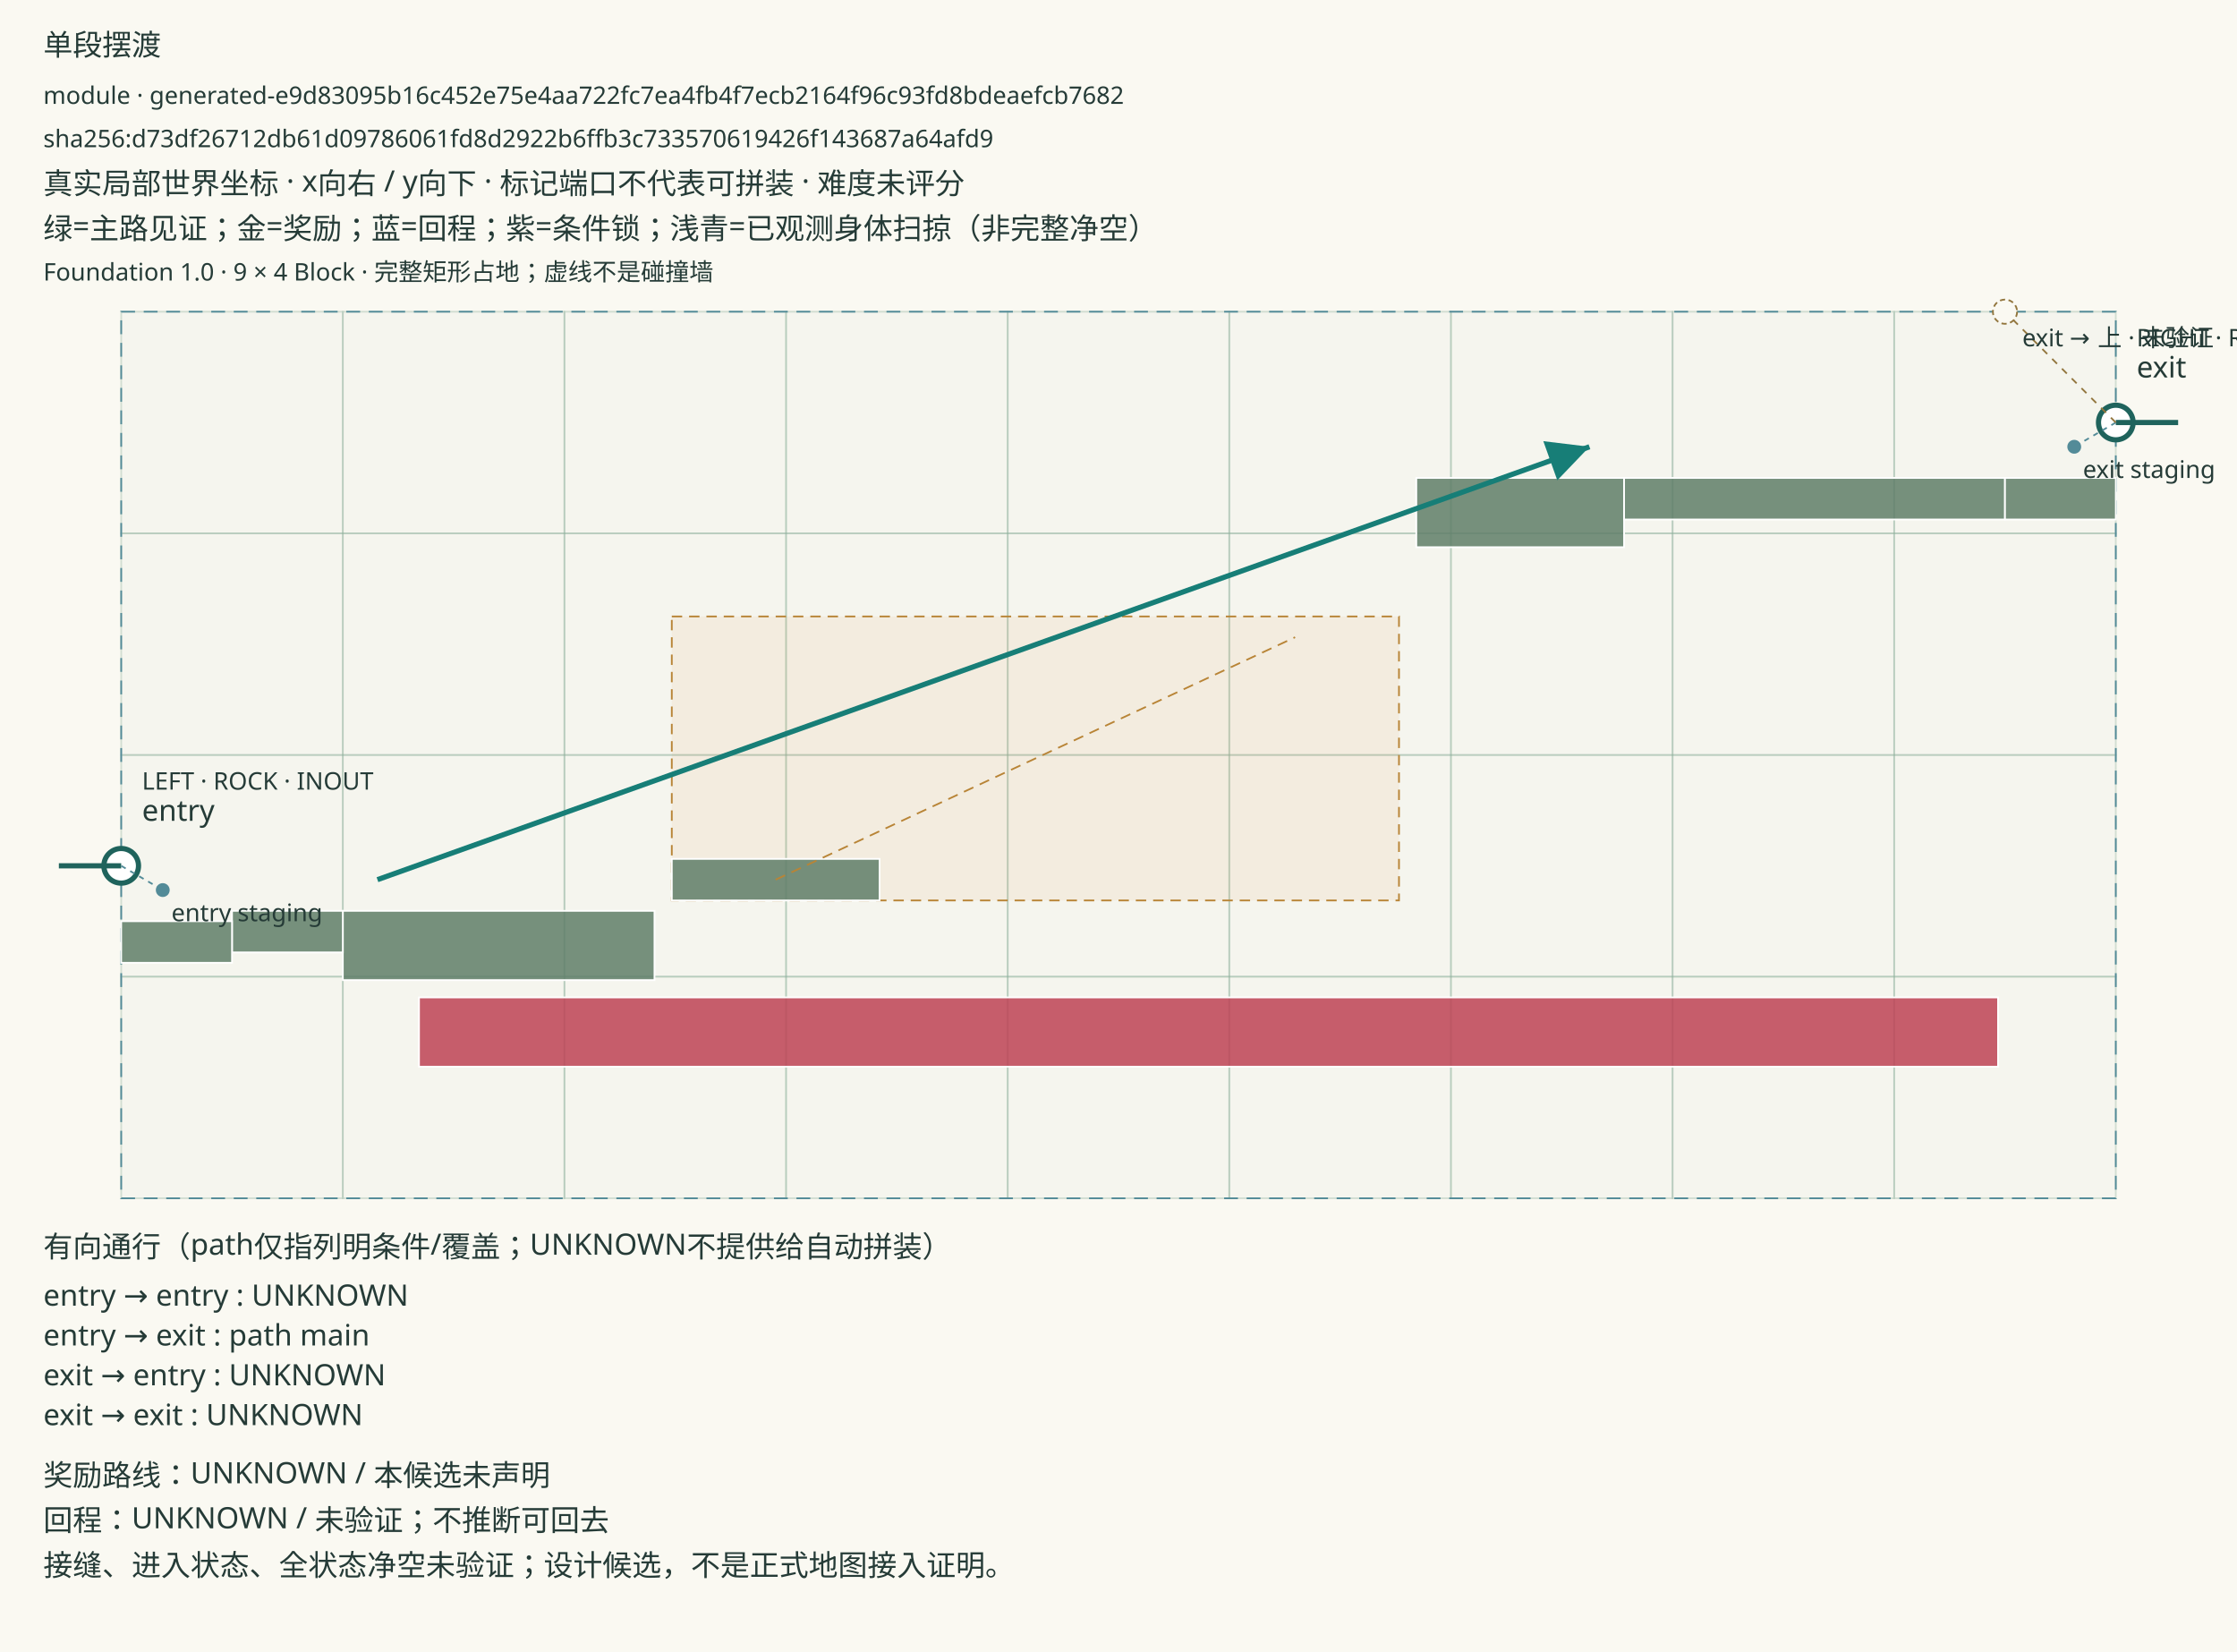
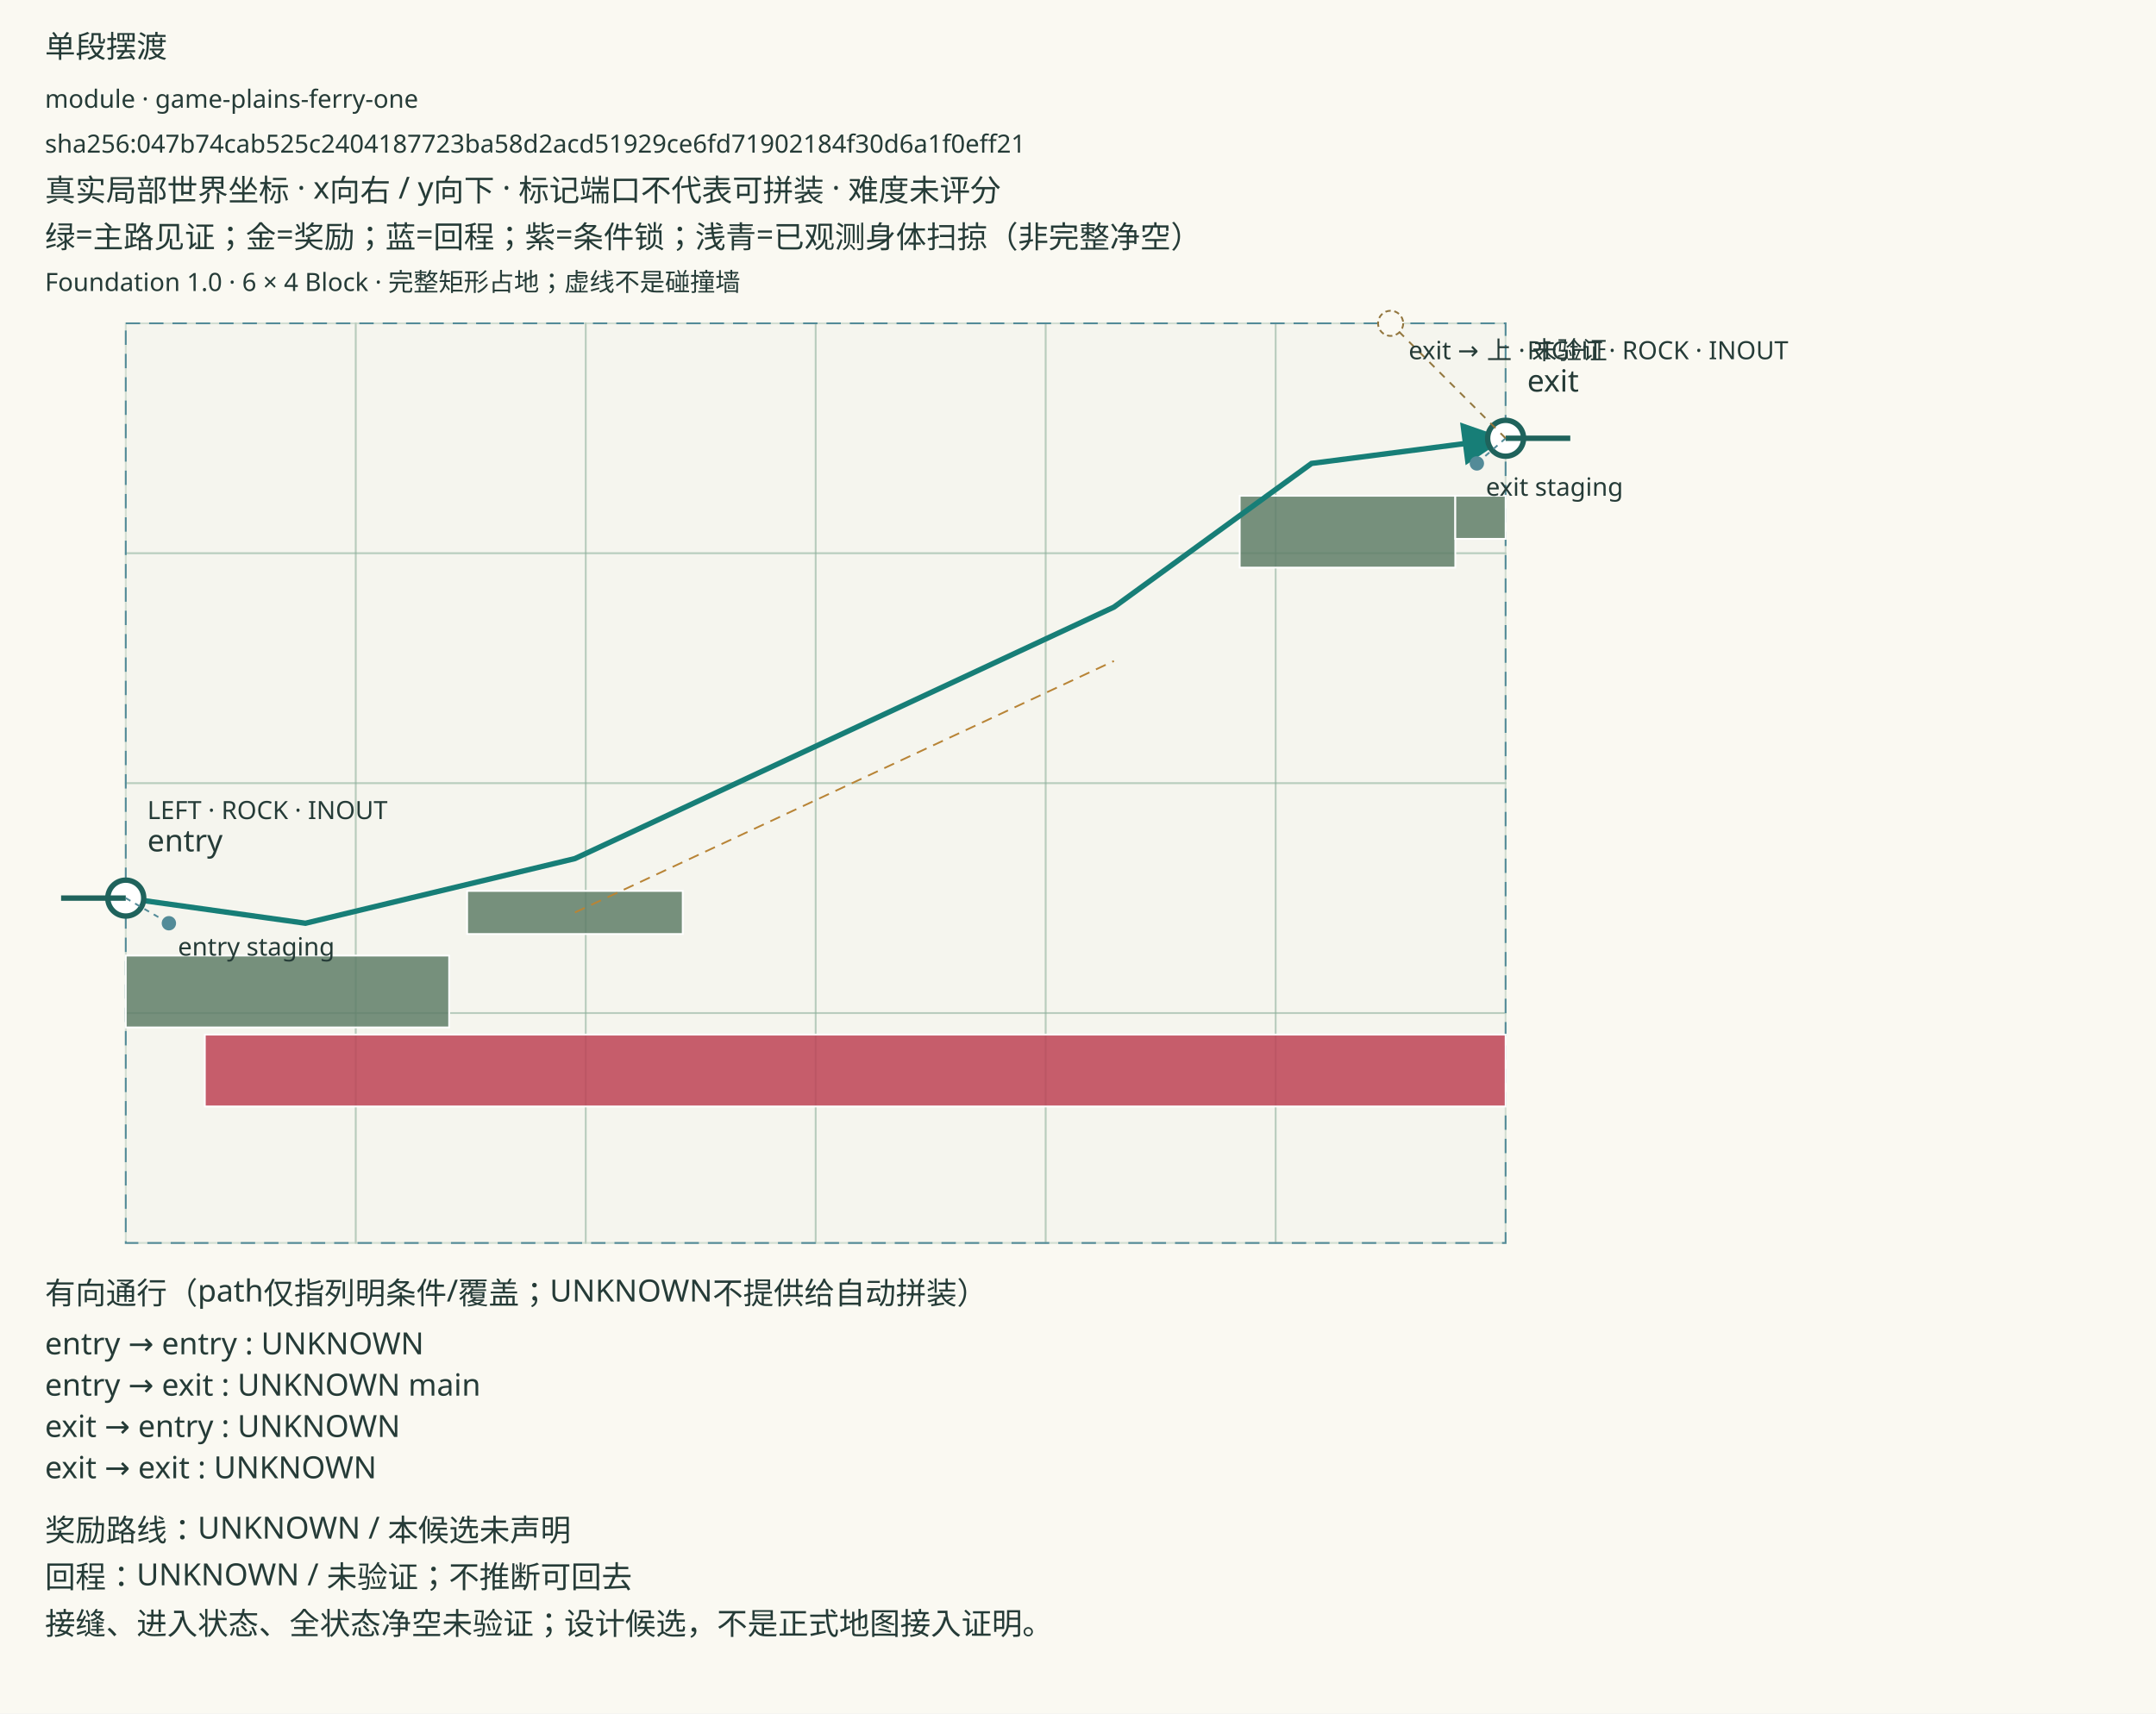
- <svg xmlns="http://www.w3.org/2000/svg" width="1292" height="954" viewBox="-198 424 1292 954" data-content-version="sha256:d73df26712db61d09786061fd8d2922b6ffb3c733570619426f143687a64afd9">
+ <svg xmlns="http://www.w3.org/2000/svg" width="1200" height="954" viewBox="-70 424 1200 954" data-content-version="sha256:047b74cab525c2404187723ba58d2acd51929ce6fd71902184f30d6a1f0eff21">
  <defs>
    <marker id="arrow" markerWidth="9" markerHeight="8" refX="8" refY="4" orient="auto">
      <path d="M0 0L8 4L0 8" fill="#177e77" />
    </marker>
  </defs>
  <style>text{font:17px system-ui,sans-serif;fill:#253b37} .small{font-size:14px}</style>
-   <rect x="-198" y="424" width="1292" height="954" fill="#faf9f2" />
-   <text x="-173" y="456" font-weight="700" font-size="24">单段摆渡</text>
-   <text x="-173" y="484" class="small">module · generated-e9d83095b16c452e75e4aa722fc7ea4fb4f7ecb2164f96c93fd8bdeaefcb7682</text>
-   <text x="-173" y="509" class="small">sha256:d73df26712db61d09786061fd8d2922b6ffb3c733570619426f143687a64afd9</text>
-   <text x="-173" y="536">真实局部世界坐标 · x向右 / y向下 · 标记端口不代表可拼装 · 难度未评分</text>
-   <text x="-173" y="562">绿=主路见证；金=奖励；蓝=回程；紫=条件锁；浅青=已观测身体扫掠（非完整净空）</text>
-   <rect x="-128" y="604" width="128" height="128" data-foundation-cell="0,0" fill="#87aa96" fill-opacity=".045" stroke="#8cae9b" stroke-opacity=".35" stroke-width="1" />
-   <rect x="-128" y="732" width="128" height="128" data-foundation-cell="0,1" fill="#87aa96" fill-opacity=".045" stroke="#8cae9b" stroke-opacity=".35" stroke-width="1" />
-   <rect x="-128" y="860" width="128" height="128" data-foundation-cell="0,2" fill="#87aa96" fill-opacity=".045" stroke="#8cae9b" stroke-opacity=".35" stroke-width="1" />
-   <rect x="-128" y="988" width="128" height="128" data-foundation-cell="0,3" fill="#87aa96" fill-opacity=".045" stroke="#8cae9b" stroke-opacity=".35" stroke-width="1" />
-   <rect x="0" y="604" width="128" height="128" data-foundation-cell="1,0" fill="#87aa96" fill-opacity=".045" stroke="#8cae9b" stroke-opacity=".35" stroke-width="1" />
-   <rect x="0" y="732" width="128" height="128" data-foundation-cell="1,1" fill="#87aa96" fill-opacity=".045" stroke="#8cae9b" stroke-opacity=".35" stroke-width="1" />
-   <rect x="0" y="860" width="128" height="128" data-foundation-cell="1,2" fill="#87aa96" fill-opacity=".045" stroke="#8cae9b" stroke-opacity=".35" stroke-width="1" />
-   <rect x="0" y="988" width="128" height="128" data-foundation-cell="1,3" fill="#87aa96" fill-opacity=".045" stroke="#8cae9b" stroke-opacity=".35" stroke-width="1" />
-   <rect x="128" y="604" width="128" height="128" data-foundation-cell="2,0" fill="#87aa96" fill-opacity=".045" stroke="#8cae9b" stroke-opacity=".35" stroke-width="1" />
-   <rect x="128" y="732" width="128" height="128" data-foundation-cell="2,1" fill="#87aa96" fill-opacity=".045" stroke="#8cae9b" stroke-opacity=".35" stroke-width="1" />
-   <rect x="128" y="860" width="128" height="128" data-foundation-cell="2,2" fill="#87aa96" fill-opacity=".045" stroke="#8cae9b" stroke-opacity=".35" stroke-width="1" />
-   <rect x="128" y="988" width="128" height="128" data-foundation-cell="2,3" fill="#87aa96" fill-opacity=".045" stroke="#8cae9b" stroke-opacity=".35" stroke-width="1" />
-   <rect x="256" y="604" width="128" height="128" data-foundation-cell="3,0" fill="#87aa96" fill-opacity=".045" stroke="#8cae9b" stroke-opacity=".35" stroke-width="1" />
-   <rect x="256" y="732" width="128" height="128" data-foundation-cell="3,1" fill="#87aa96" fill-opacity=".045" stroke="#8cae9b" stroke-opacity=".35" stroke-width="1" />
-   <rect x="256" y="860" width="128" height="128" data-foundation-cell="3,2" fill="#87aa96" fill-opacity=".045" stroke="#8cae9b" stroke-opacity=".35" stroke-width="1" />
-   <rect x="256" y="988" width="128" height="128" data-foundation-cell="3,3" fill="#87aa96" fill-opacity=".045" stroke="#8cae9b" stroke-opacity=".35" stroke-width="1" />
-   <rect x="384" y="604" width="128" height="128" data-foundation-cell="4,0" fill="#87aa96" fill-opacity=".045" stroke="#8cae9b" stroke-opacity=".35" stroke-width="1" />
-   <rect x="384" y="732" width="128" height="128" data-foundation-cell="4,1" fill="#87aa96" fill-opacity=".045" stroke="#8cae9b" stroke-opacity=".35" stroke-width="1" />
-   <rect x="384" y="860" width="128" height="128" data-foundation-cell="4,2" fill="#87aa96" fill-opacity=".045" stroke="#8cae9b" stroke-opacity=".35" stroke-width="1" />
-   <rect x="384" y="988" width="128" height="128" data-foundation-cell="4,3" fill="#87aa96" fill-opacity=".045" stroke="#8cae9b" stroke-opacity=".35" stroke-width="1" />
-   <rect x="512" y="604" width="128" height="128" data-foundation-cell="5,0" fill="#87aa96" fill-opacity=".045" stroke="#8cae9b" stroke-opacity=".35" stroke-width="1" />
-   <rect x="512" y="732" width="128" height="128" data-foundation-cell="5,1" fill="#87aa96" fill-opacity=".045" stroke="#8cae9b" stroke-opacity=".35" stroke-width="1" />
-   <rect x="512" y="860" width="128" height="128" data-foundation-cell="5,2" fill="#87aa96" fill-opacity=".045" stroke="#8cae9b" stroke-opacity=".35" stroke-width="1" />
-   <rect x="512" y="988" width="128" height="128" data-foundation-cell="5,3" fill="#87aa96" fill-opacity=".045" stroke="#8cae9b" stroke-opacity=".35" stroke-width="1" />
-   <rect x="640" y="604" width="128" height="128" data-foundation-cell="6,0" fill="#87aa96" fill-opacity=".045" stroke="#8cae9b" stroke-opacity=".35" stroke-width="1" />
-   <rect x="640" y="732" width="128" height="128" data-foundation-cell="6,1" fill="#87aa96" fill-opacity=".045" stroke="#8cae9b" stroke-opacity=".35" stroke-width="1" />
-   <rect x="640" y="860" width="128" height="128" data-foundation-cell="6,2" fill="#87aa96" fill-opacity=".045" stroke="#8cae9b" stroke-opacity=".35" stroke-width="1" />
-   <rect x="640" y="988" width="128" height="128" data-foundation-cell="6,3" fill="#87aa96" fill-opacity=".045" stroke="#8cae9b" stroke-opacity=".35" stroke-width="1" />
-   <rect x="768" y="604" width="128" height="128" data-foundation-cell="7,0" fill="#87aa96" fill-opacity=".045" stroke="#8cae9b" stroke-opacity=".35" stroke-width="1" />
-   <rect x="768" y="732" width="128" height="128" data-foundation-cell="7,1" fill="#87aa96" fill-opacity=".045" stroke="#8cae9b" stroke-opacity=".35" stroke-width="1" />
-   <rect x="768" y="860" width="128" height="128" data-foundation-cell="7,2" fill="#87aa96" fill-opacity=".045" stroke="#8cae9b" stroke-opacity=".35" stroke-width="1" />
-   <rect x="768" y="988" width="128" height="128" data-foundation-cell="7,3" fill="#87aa96" fill-opacity=".045" stroke="#8cae9b" stroke-opacity=".35" stroke-width="1" />
-   <rect x="896" y="604" width="128" height="128" data-foundation-cell="8,0" fill="#87aa96" fill-opacity=".045" stroke="#8cae9b" stroke-opacity=".35" stroke-width="1" />
-   <rect x="896" y="732" width="128" height="128" data-foundation-cell="8,1" fill="#87aa96" fill-opacity=".045" stroke="#8cae9b" stroke-opacity=".35" stroke-width="1" />
-   <rect x="896" y="860" width="128" height="128" data-foundation-cell="8,2" fill="#87aa96" fill-opacity=".045" stroke="#8cae9b" stroke-opacity=".35" stroke-width="1" />
-   <rect x="896" y="988" width="128" height="128" data-foundation-cell="8,3" fill="#87aa96" fill-opacity=".045" stroke="#8cae9b" stroke-opacity=".35" stroke-width="1" />
-   <rect x="-128" y="604" width="1152" height="512" data-foundation-bounds="true" fill="none" stroke="#538b98" stroke-dasharray="8 5" />
-   <text x="-173" y="586" class="small">Foundation 1.0 · 9 × 4 Block · 完整矩形占地；虚线不是碰撞墙</text>
-   <rect x="190" y="780" width="420" height="164" fill="#df9a55" fill-opacity=".1" stroke="#b88436" stroke-dasharray="6 4" />
-   <rect x="0" y="950" width="180" height="40" fill="#607e69" fill-opacity=".85" stroke="#ffffff" stroke-width="1" transform="rotate(0 90 970)" />
+   <rect x="-70" y="424" width="1200" height="954" fill="#faf9f2" />
+   <text x="-45" y="456" font-weight="700" font-size="24">单段摆渡</text>
+   <text x="-45" y="484" class="small">module · game-plains-ferry-one</text>
+   <text x="-45" y="509" class="small">sha256:047b74cab525c2404187723ba58d2acd51929ce6fd71902184f30d6a1f0eff21</text>
+   <text x="-45" y="536">真实局部世界坐标 · x向右 / y向下 · 标记端口不代表可拼装 · 难度未评分</text>
+   <text x="-45" y="562">绿=主路见证；金=奖励；蓝=回程；紫=条件锁；浅青=已观测身体扫掠（非完整净空）</text>
+   <rect x="0" y="604" width="128" height="128" data-foundation-cell="0,0" fill="#87aa96" fill-opacity=".045" stroke="#8cae9b" stroke-opacity=".35" stroke-width="1" />
+   <rect x="0" y="732" width="128" height="128" data-foundation-cell="0,1" fill="#87aa96" fill-opacity=".045" stroke="#8cae9b" stroke-opacity=".35" stroke-width="1" />
+   <rect x="0" y="860" width="128" height="128" data-foundation-cell="0,2" fill="#87aa96" fill-opacity=".045" stroke="#8cae9b" stroke-opacity=".35" stroke-width="1" />
+   <rect x="0" y="988" width="128" height="128" data-foundation-cell="0,3" fill="#87aa96" fill-opacity=".045" stroke="#8cae9b" stroke-opacity=".35" stroke-width="1" />
+   <rect x="128" y="604" width="128" height="128" data-foundation-cell="1,0" fill="#87aa96" fill-opacity=".045" stroke="#8cae9b" stroke-opacity=".35" stroke-width="1" />
+   <rect x="128" y="732" width="128" height="128" data-foundation-cell="1,1" fill="#87aa96" fill-opacity=".045" stroke="#8cae9b" stroke-opacity=".35" stroke-width="1" />
+   <rect x="128" y="860" width="128" height="128" data-foundation-cell="1,2" fill="#87aa96" fill-opacity=".045" stroke="#8cae9b" stroke-opacity=".35" stroke-width="1" />
+   <rect x="128" y="988" width="128" height="128" data-foundation-cell="1,3" fill="#87aa96" fill-opacity=".045" stroke="#8cae9b" stroke-opacity=".35" stroke-width="1" />
+   <rect x="256" y="604" width="128" height="128" data-foundation-cell="2,0" fill="#87aa96" fill-opacity=".045" stroke="#8cae9b" stroke-opacity=".35" stroke-width="1" />
+   <rect x="256" y="732" width="128" height="128" data-foundation-cell="2,1" fill="#87aa96" fill-opacity=".045" stroke="#8cae9b" stroke-opacity=".35" stroke-width="1" />
+   <rect x="256" y="860" width="128" height="128" data-foundation-cell="2,2" fill="#87aa96" fill-opacity=".045" stroke="#8cae9b" stroke-opacity=".35" stroke-width="1" />
+   <rect x="256" y="988" width="128" height="128" data-foundation-cell="2,3" fill="#87aa96" fill-opacity=".045" stroke="#8cae9b" stroke-opacity=".35" stroke-width="1" />
+   <rect x="384" y="604" width="128" height="128" data-foundation-cell="3,0" fill="#87aa96" fill-opacity=".045" stroke="#8cae9b" stroke-opacity=".35" stroke-width="1" />
+   <rect x="384" y="732" width="128" height="128" data-foundation-cell="3,1" fill="#87aa96" fill-opacity=".045" stroke="#8cae9b" stroke-opacity=".35" stroke-width="1" />
+   <rect x="384" y="860" width="128" height="128" data-foundation-cell="3,2" fill="#87aa96" fill-opacity=".045" stroke="#8cae9b" stroke-opacity=".35" stroke-width="1" />
+   <rect x="384" y="988" width="128" height="128" data-foundation-cell="3,3" fill="#87aa96" fill-opacity=".045" stroke="#8cae9b" stroke-opacity=".35" stroke-width="1" />
+   <rect x="512" y="604" width="128" height="128" data-foundation-cell="4,0" fill="#87aa96" fill-opacity=".045" stroke="#8cae9b" stroke-opacity=".35" stroke-width="1" />
+   <rect x="512" y="732" width="128" height="128" data-foundation-cell="4,1" fill="#87aa96" fill-opacity=".045" stroke="#8cae9b" stroke-opacity=".35" stroke-width="1" />
+   <rect x="512" y="860" width="128" height="128" data-foundation-cell="4,2" fill="#87aa96" fill-opacity=".045" stroke="#8cae9b" stroke-opacity=".35" stroke-width="1" />
+   <rect x="512" y="988" width="128" height="128" data-foundation-cell="4,3" fill="#87aa96" fill-opacity=".045" stroke="#8cae9b" stroke-opacity=".35" stroke-width="1" />
+   <rect x="640" y="604" width="128" height="128" data-foundation-cell="5,0" fill="#87aa96" fill-opacity=".045" stroke="#8cae9b" stroke-opacity=".35" stroke-width="1" />
+   <rect x="640" y="732" width="128" height="128" data-foundation-cell="5,1" fill="#87aa96" fill-opacity=".045" stroke="#8cae9b" stroke-opacity=".35" stroke-width="1" />
+   <rect x="640" y="860" width="128" height="128" data-foundation-cell="5,2" fill="#87aa96" fill-opacity=".045" stroke="#8cae9b" stroke-opacity=".35" stroke-width="1" />
+   <rect x="640" y="988" width="128" height="128" data-foundation-cell="5,3" fill="#87aa96" fill-opacity=".045" stroke="#8cae9b" stroke-opacity=".35" stroke-width="1" />
+   <rect x="0" y="604" width="768" height="512" data-foundation-bounds="true" fill="none" stroke="#538b98" stroke-dasharray="8 5" />
+   <text x="-45" y="586" class="small">Foundation 1.0 · 6 × 4 Block · 完整矩形占地；虚线不是碰撞墙</text>
+   <rect x="0" y="956" width="180" height="40" fill="#607e69" fill-opacity=".85" stroke="#ffffff" stroke-width="1" transform="rotate(0 90 976)" />
  <rect x="620" y="700" width="120" height="40" fill="#607e69" fill-opacity=".85" stroke="#ffffff" stroke-width="1" transform="rotate(0 680 720)" />
-   <rect x="44" y="1000" width="912" height="40" fill="#bd4255" fill-opacity=".85" stroke="#ffffff" stroke-width="1" transform="rotate(0 500 1020)" />
+   <rect x="44" y="1000" width="724" height="40" fill="#bd4255" fill-opacity=".85" stroke="#ffffff" stroke-width="1" transform="rotate(0 406 1020)" />
  <rect x="190" y="920" width="120" height="24" fill="#607e69" fill-opacity=".85" stroke="#ffffff" stroke-width="1" transform="rotate(0 250 932)" />
  <polyline points="250,932 550,792" fill="none" stroke="#b88436" stroke-dasharray="6 4" />
-   <rect x="-64" y="950" width="64" height="24" fill="#607e69" fill-opacity=".85" stroke="#ffffff" stroke-width="1" transform="rotate(0 -32 962)" />
-   <rect x="-128" y="956" width="64" height="24" fill="#607e69" fill-opacity=".85" stroke="#ffffff" stroke-width="1" transform="rotate(0 -96 968)" />
-   <rect x="740" y="700" width="220" height="24" fill="#607e69" fill-opacity=".85" stroke="#ffffff" stroke-width="1" transform="rotate(0 850 712)" />
-   <rect x="960" y="700" width="64" height="24" fill="#607e69" fill-opacity=".85" stroke="#ffffff" stroke-width="1" transform="rotate(0 992 712)" />
-   <polyline data-route-id="main" points="20,932 720,682" fill="none" stroke="#177e77" stroke-width="3" stroke-dasharray="none" marker-end="url(#arrow)" />
+   <rect x="740" y="700" width="28" height="24" fill="#607e69" fill-opacity=".85" stroke="#ffffff" stroke-width="1" transform="rotate(0 754 712)" />
+   <polyline data-route-id="entry-to-exit" points="0,924 100,938 250,902 550,762 660,682 768,668" fill="none" stroke="#177e77" stroke-width="3" stroke-dasharray="none" marker-end="url(#arrow)" />
  <g data-port-id="entry">
-     <circle cx="-128" cy="924" r="10" fill="#fff" stroke="#1f635c" stroke-width="3" />
-     <line x1="-128" y1="924" x2="-164" y2="924" stroke="#1f635c" stroke-width="3" />
-     <text x="-116" y="898" font-weight="700">entry</text>
+     <circle cx="0" cy="924" r="10" fill="#fff" stroke="#1f635c" stroke-width="3" />
+     <line x1="0" y1="924" x2="-36" y2="924" stroke="#1f635c" stroke-width="3" />
+     <text x="12" y="898" font-weight="700">entry</text>
  </g>
  <g data-port-id="exit">
-     <circle cx="1024" cy="668" r="10" fill="#fff" stroke="#1f635c" stroke-width="3" />
-     <line x1="1024" y1="668" x2="1060" y2="668" stroke="#1f635c" stroke-width="3" />
-     <text x="1036" y="642" font-weight="700">exit</text>
+     <circle cx="768" cy="668" r="10" fill="#fff" stroke="#1f635c" stroke-width="3" />
+     <line x1="768" y1="668" x2="804" y2="668" stroke="#1f635c" stroke-width="3" />
+     <text x="780" y="642" font-weight="700">exit</text>
  </g>
  <g data-staging-port="entry">
-     <line x1="-128" y1="924" x2="-104" y2="938" stroke="#538b98" stroke-dasharray="3 3" />
-     <circle cx="-104" cy="938" r="4" fill="#538b98" />
-     <text x="-99" y="956" class="small">entry staging</text>
+     <line x1="0" y1="924" x2="24" y2="938" stroke="#538b98" stroke-dasharray="3 3" />
+     <circle cx="24" cy="938" r="4" fill="#538b98" />
+     <text x="29" y="956" class="small">entry staging</text>
  </g>
-   <text x="-116" y="880" class="small">LEFT · ROCK · INOUT</text>
+   <text x="12" y="880" class="small">LEFT · ROCK · INOUT</text>
  <g data-staging-port="exit">
-     <line x1="1024" y1="668" x2="1000" y2="682" stroke="#538b98" stroke-dasharray="3 3" />
-     <circle cx="1000" cy="682" r="4" fill="#538b98" />
-     <text x="1005" y="700" class="small">exit staging</text>
+     <line x1="768" y1="668" x2="752" y2="682" stroke="#538b98" stroke-dasharray="3 3" />
+     <circle cx="752" cy="682" r="4" fill="#538b98" />
+     <text x="757" y="700" class="small">exit staging</text>
  </g>
-   <text x="1036" y="624" class="small">RIGHT · ROCK · INOUT</text>
+   <text x="780" y="624" class="small">RIGHT · ROCK · INOUT</text>
  <g data-corner-port="exit" data-corner="TOP_RIGHT" data-relocation-allowed="UNKNOWN">
-     <line x1="1024" y1="668" x2="960" y2="604" stroke="#92763e" stroke-dasharray="4 4" />
-     <circle cx="960" cy="604" r="7" fill="#faf9f2" stroke="#92763e" stroke-dasharray="3 2" />
-     <text x="970" y="624" class="small">exit → 上 · 未验证</text>
+     <line x1="768" y1="668" x2="704" y2="604" stroke="#92763e" stroke-dasharray="4 4" />
+     <circle cx="704" cy="604" r="7" fill="#faf9f2" stroke="#92763e" stroke-dasharray="3 2" />
+     <text x="714" y="624" class="small">exit → 上 · 未验证</text>
  </g>
-   <text x="-173" y="1150" font-weight="700">有向通行（path仅指列明条件/覆盖；UNKNOWN不提供给自动拼装）</text>
-   <text x="-173" y="1178">entry → entry : UNKNOWN </text>
-   <text x="-173" y="1201">entry → exit : path main</text>
-   <text x="-173" y="1224">exit → entry : UNKNOWN </text>
-   <text x="-173" y="1247">exit → exit : UNKNOWN </text>
-   <text x="-173" y="1282">奖励路线：UNKNOWN / 本候选未声明</text>
-   <text x="-173" y="1308">回程：UNKNOWN / 未验证；不推断可回去</text>
-   <text x="-173" y="1334">接缝、进入状态、全状态净空未验证；设计候选，不是正式地图接入证明。</text>
+   <text x="-45" y="1150" font-weight="700">有向通行（path仅指列明条件/覆盖；UNKNOWN不提供给自动拼装）</text>
+   <text x="-45" y="1178">entry → entry : UNKNOWN </text>
+   <text x="-45" y="1201">entry → exit : UNKNOWN main</text>
+   <text x="-45" y="1224">exit → entry : UNKNOWN </text>
+   <text x="-45" y="1247">exit → exit : UNKNOWN </text>
+   <text x="-45" y="1282">奖励路线：UNKNOWN / 本候选未声明</text>
+   <text x="-45" y="1308">回程：UNKNOWN / 未验证；不推断可回去</text>
+   <text x="-45" y="1334">接缝、进入状态、全状态净空未验证；设计候选，不是正式地图接入证明。</text>
</svg>
